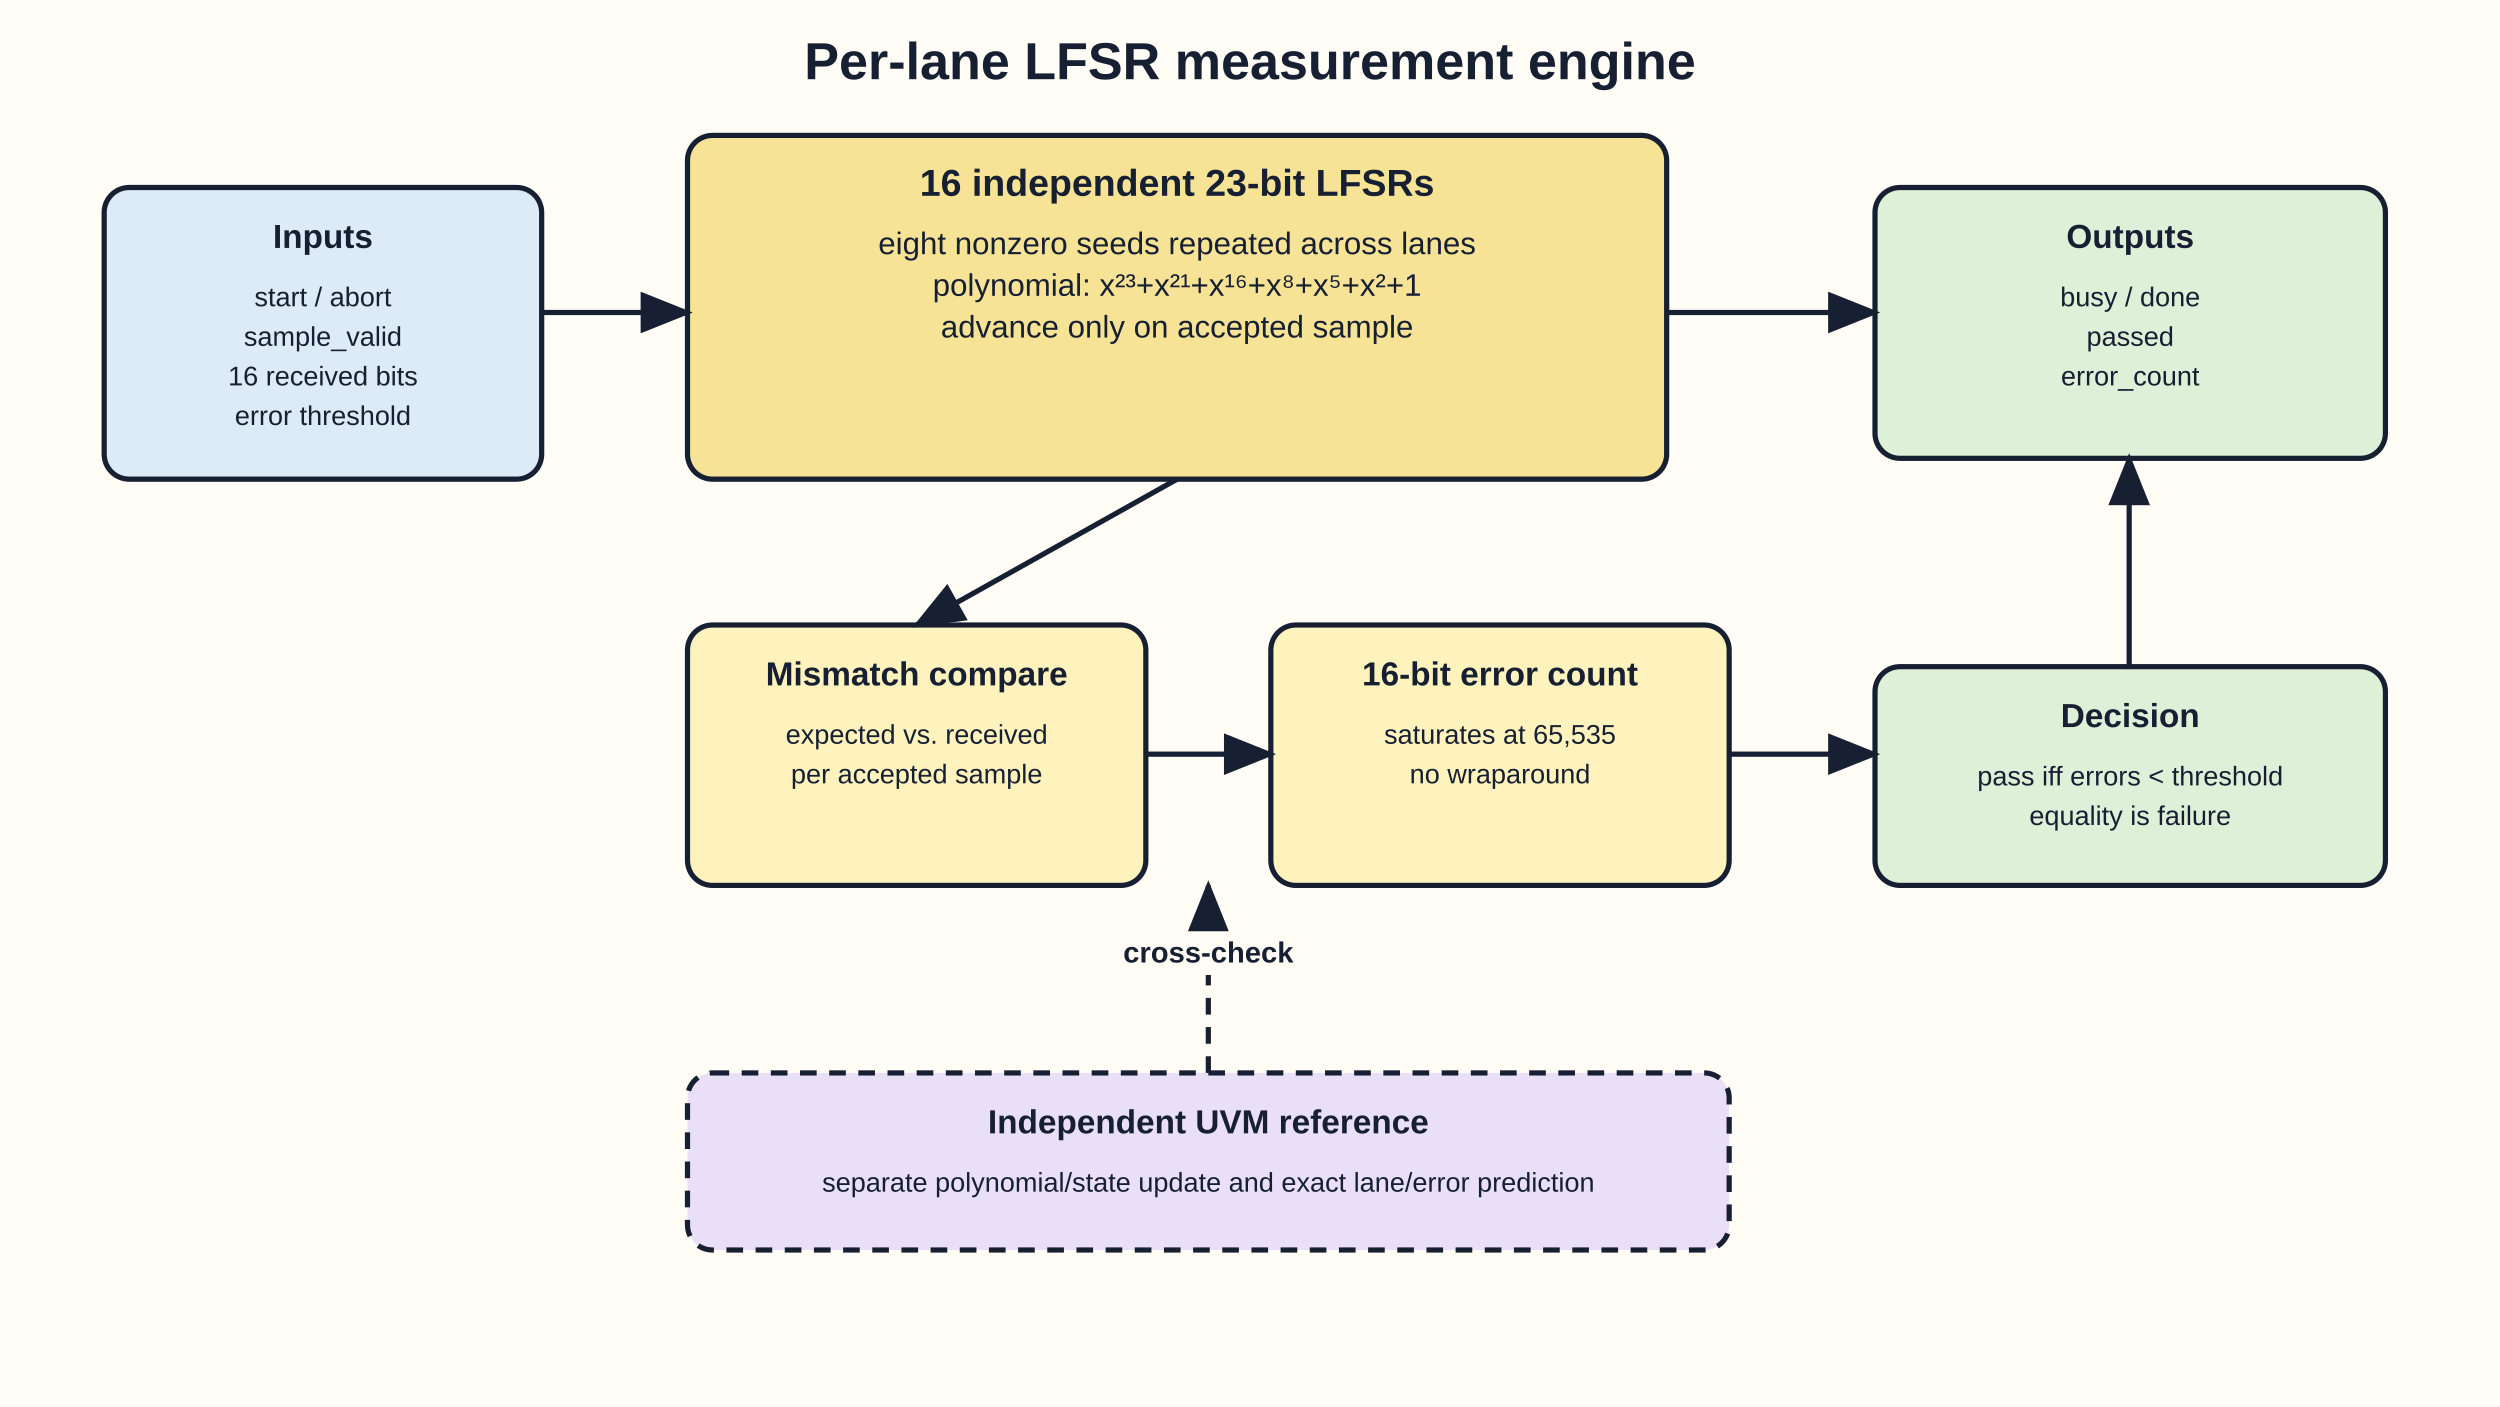
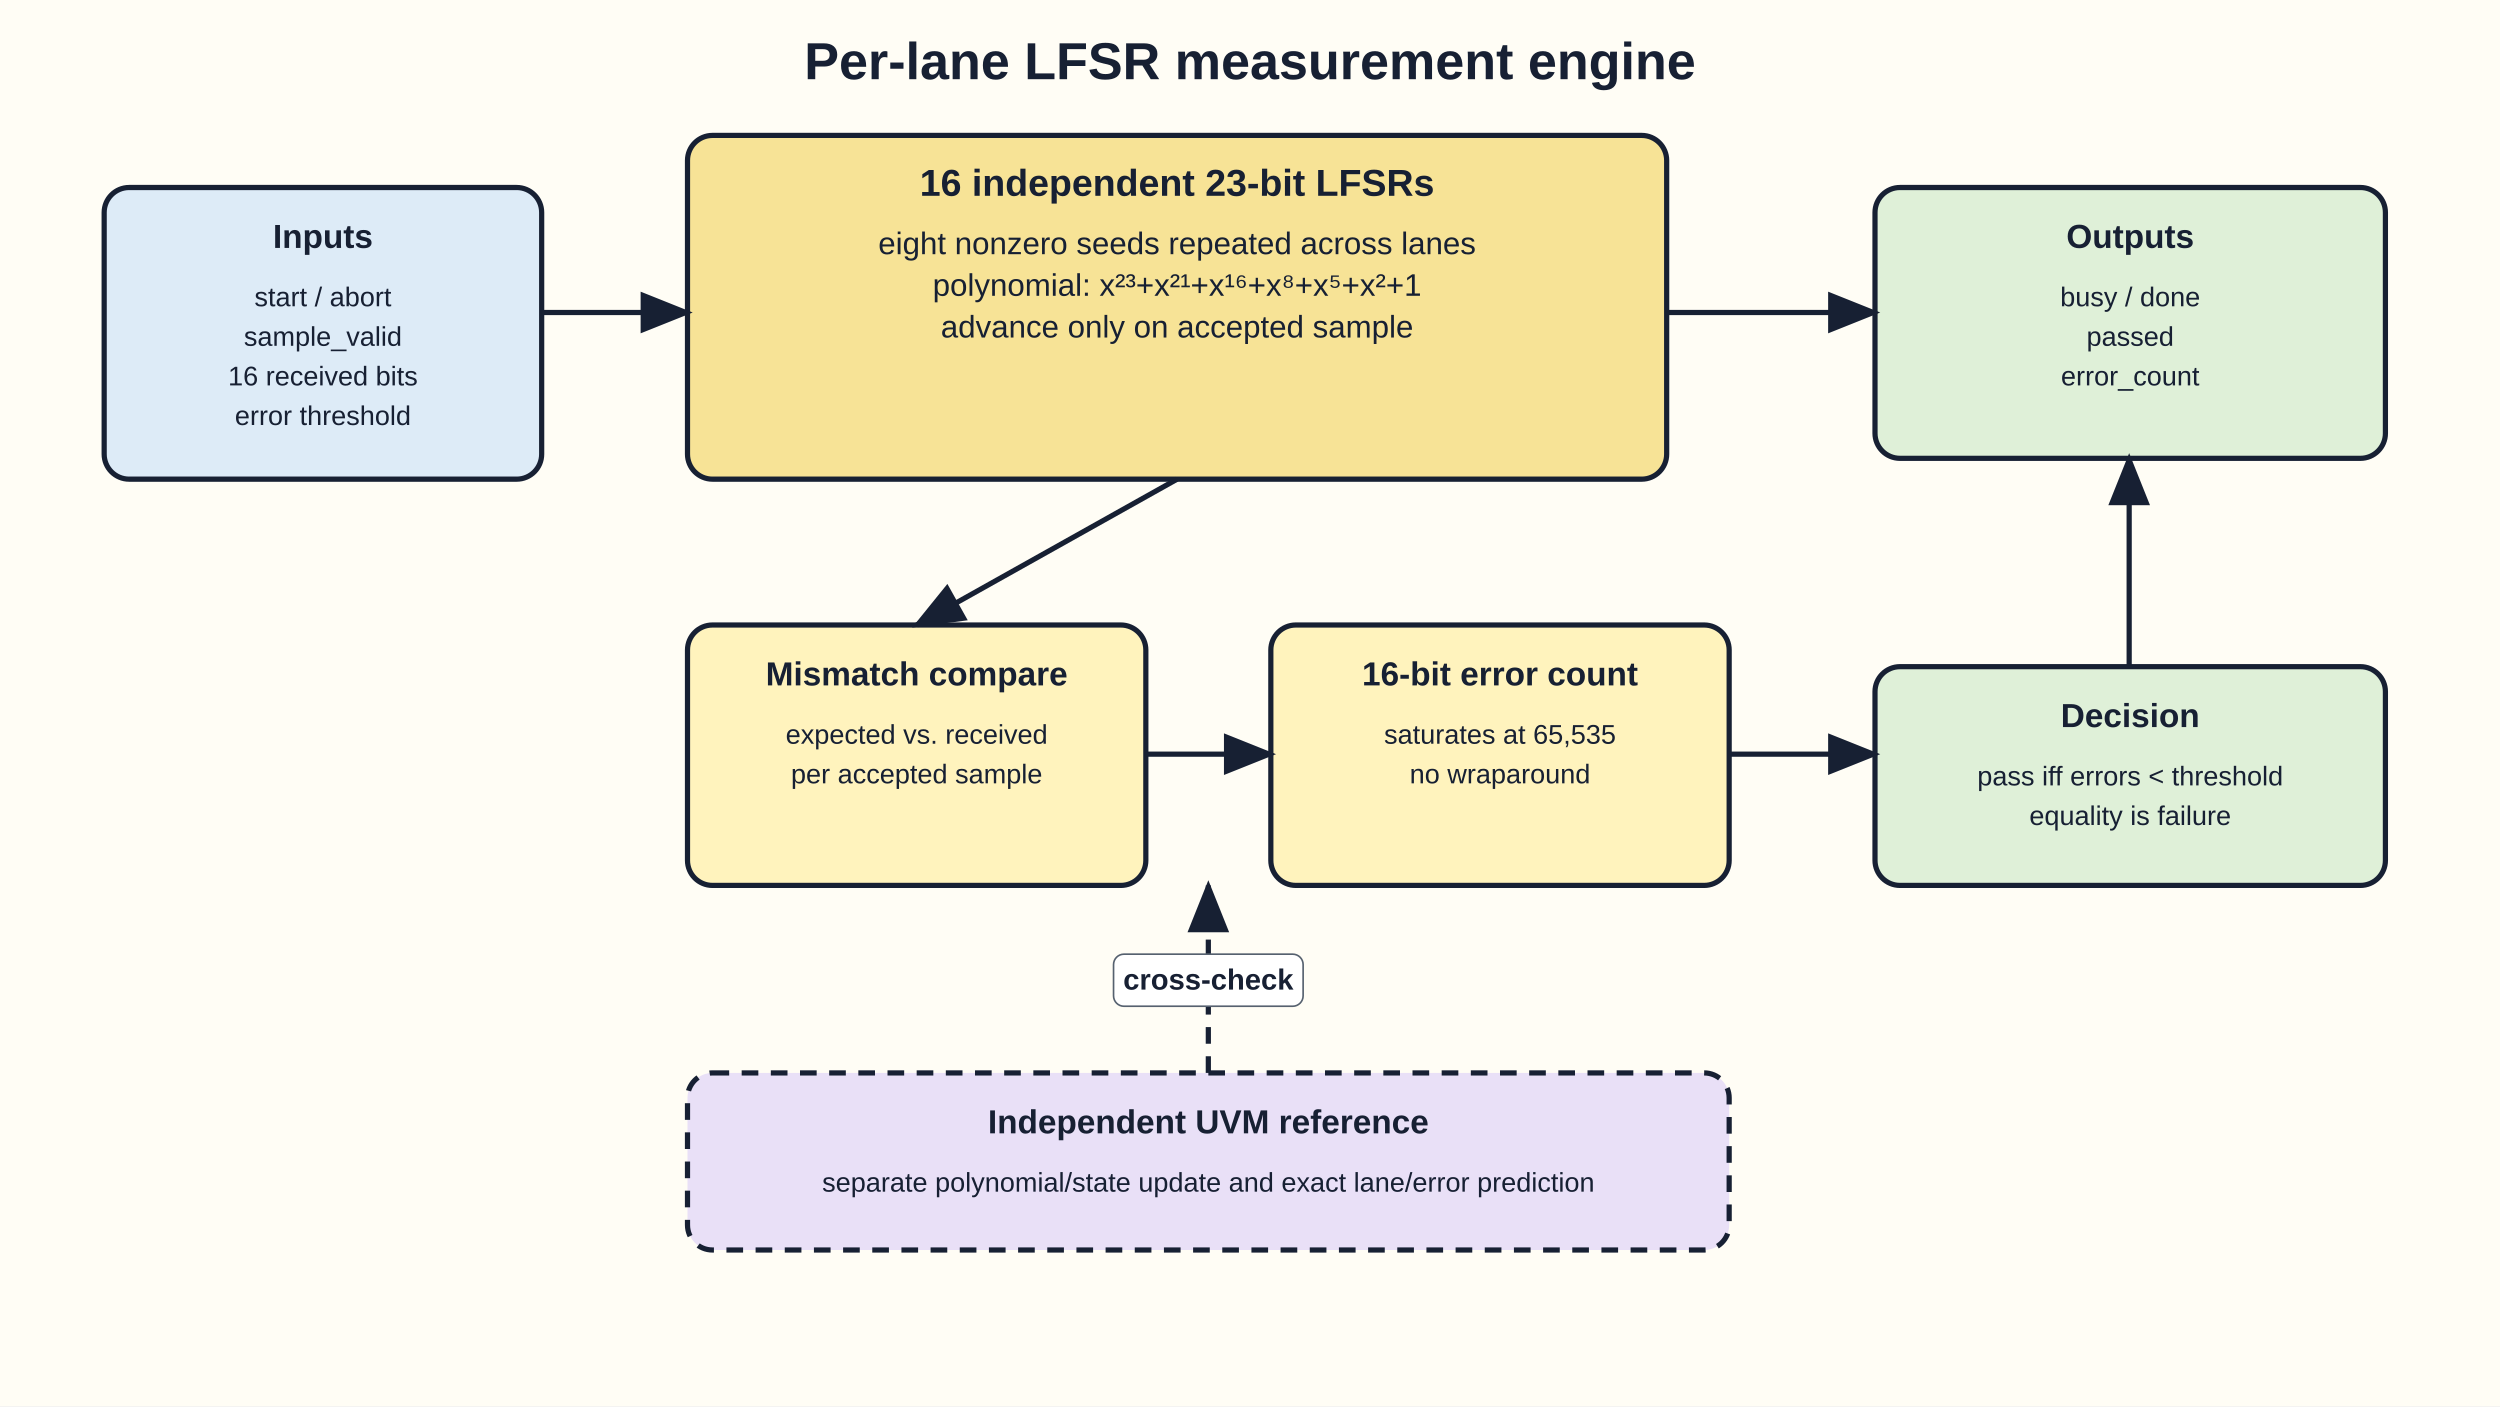
<svg xmlns="http://www.w3.org/2000/svg" width="1200" height="675" viewBox="0 0 1200 675">
  <defs>
    <marker id="arrow" markerWidth="10" markerHeight="8" refX="9" refY="4" orient="auto" markerUnits="strokeWidth">
      <path d="M0,0 L10,4 L0,8 Z" fill="#172033" />
    </marker>
  </defs>
  <rect width="1200" height="675" fill="#FFFDF5" />
  <text x="600.0" y="38" text-anchor="middle" font-family="Arial, Helvetica, sans-serif" font-size="25" font-weight="bold" fill="#172033">Per-lane LFSR measurement engine</text>
  <rect x="50" y="90" width="210" height="140" rx="12" fill="#DDEBF7" stroke="#172033" stroke-width="2.5" />
  <text x="155.0" y="119" text-anchor="middle" font-family="Arial, Helvetica, sans-serif" font-size="16" font-weight="bold" fill="#172033">Inputs</text>
  <text x="155.0" y="147" text-anchor="middle" font-family="Arial, Helvetica, sans-serif" font-size="13" font-weight="normal" fill="#172033">start / abort</text>
  <text x="155.0" y="166" text-anchor="middle" font-family="Arial, Helvetica, sans-serif" font-size="13" font-weight="normal" fill="#172033">sample_valid</text>
  <text x="155.0" y="185" text-anchor="middle" font-family="Arial, Helvetica, sans-serif" font-size="13" font-weight="normal" fill="#172033">16 received bits</text>
  <text x="155.0" y="204" text-anchor="middle" font-family="Arial, Helvetica, sans-serif" font-size="13" font-weight="normal" fill="#172033">error threshold</text>
  <rect x="330" y="65" width="470" height="165" rx="12" fill="#F7E396" stroke="#172033" stroke-width="2.5" />
  <text x="565.0" y="94" text-anchor="middle" font-family="Arial, Helvetica, sans-serif" font-size="18" font-weight="bold" fill="#172033">16 independent 23-bit LFSRs</text>
  <text x="565.0" y="122" text-anchor="middle" font-family="Arial, Helvetica, sans-serif" font-size="15" font-weight="normal" fill="#172033">eight nonzero seeds repeated across lanes</text>
  <text x="565.0" y="142" text-anchor="middle" font-family="Arial, Helvetica, sans-serif" font-size="15" font-weight="normal" fill="#172033">polynomial: x²³+x²¹+x¹⁶+x⁸+x⁵+x²+1</text>
  <text x="565.0" y="162" text-anchor="middle" font-family="Arial, Helvetica, sans-serif" font-size="15" font-weight="normal" fill="#172033">advance only on accepted sample</text>
  <rect x="330" y="300" width="220" height="125" rx="12" fill="#FFF3BD" stroke="#172033" stroke-width="2.5" />
  <text x="440.0" y="329" text-anchor="middle" font-family="Arial, Helvetica, sans-serif" font-size="16" font-weight="bold" fill="#172033">Mismatch compare</text>
  <text x="440.0" y="357" text-anchor="middle" font-family="Arial, Helvetica, sans-serif" font-size="13" font-weight="normal" fill="#172033">expected vs. received</text>
  <text x="440.0" y="376" text-anchor="middle" font-family="Arial, Helvetica, sans-serif" font-size="13" font-weight="normal" fill="#172033">per accepted sample</text>
  <rect x="610" y="300" width="220" height="125" rx="12" fill="#FFF3BD" stroke="#172033" stroke-width="2.5" />
  <text x="720.0" y="329" text-anchor="middle" font-family="Arial, Helvetica, sans-serif" font-size="16" font-weight="bold" fill="#172033">16-bit error count</text>
  <text x="720.0" y="357" text-anchor="middle" font-family="Arial, Helvetica, sans-serif" font-size="13" font-weight="normal" fill="#172033">saturates at 65,535</text>
  <text x="720.0" y="376" text-anchor="middle" font-family="Arial, Helvetica, sans-serif" font-size="13" font-weight="normal" fill="#172033">no wraparound</text>
  <rect x="900" y="90" width="245" height="130" rx="12" fill="#DFF0D8" stroke="#172033" stroke-width="2.5" />
  <text x="1022.5" y="119" text-anchor="middle" font-family="Arial, Helvetica, sans-serif" font-size="16" font-weight="bold" fill="#172033">Outputs</text>
  <text x="1022.5" y="147" text-anchor="middle" font-family="Arial, Helvetica, sans-serif" font-size="13" font-weight="normal" fill="#172033">busy / done</text>
  <text x="1022.5" y="166" text-anchor="middle" font-family="Arial, Helvetica, sans-serif" font-size="13" font-weight="normal" fill="#172033">passed</text>
  <text x="1022.5" y="185" text-anchor="middle" font-family="Arial, Helvetica, sans-serif" font-size="13" font-weight="normal" fill="#172033">error_count</text>
  <rect x="900" y="320" width="245" height="105" rx="12" fill="#DFF0D8" stroke="#172033" stroke-width="2.5" />
  <text x="1022.5" y="349" text-anchor="middle" font-family="Arial, Helvetica, sans-serif" font-size="16" font-weight="bold" fill="#172033">Decision</text>
  <text x="1022.5" y="377" text-anchor="middle" font-family="Arial, Helvetica, sans-serif" font-size="13" font-weight="normal" fill="#172033">pass iff errors &lt; threshold</text>
  <text x="1022.5" y="396" text-anchor="middle" font-family="Arial, Helvetica, sans-serif" font-size="13" font-weight="normal" fill="#172033">equality is failure</text>
  <rect x="330" y="515" width="500" height="85" rx="12" fill="#E9E0F7" stroke="#172033" stroke-width="2.5" stroke-dasharray="8 6" />
  <text x="580.0" y="544" text-anchor="middle" font-family="Arial, Helvetica, sans-serif" font-size="16" font-weight="bold" fill="#172033">Independent UVM reference</text>
  <text x="580.0" y="572" text-anchor="middle" font-family="Arial, Helvetica, sans-serif" font-size="13" font-weight="normal" fill="#172033">separate polynomial/state update and exact lane/error prediction</text>
  <path d="M 260 150 L 330 150" fill="none" stroke="#172033" stroke-width="2.5" marker-end="url(#arrow)" />
  <path d="M 800 150 L 900 150" fill="none" stroke="#172033" stroke-width="2.5" marker-end="url(#arrow)" />
  <path d="M 565 230 L 440 300" fill="none" stroke="#172033" stroke-width="2.5" marker-end="url(#arrow)" />
  <path d="M 550 362 L 610 362" fill="none" stroke="#172033" stroke-width="2.5" marker-end="url(#arrow)" />
  <path d="M 830 362 L 900 362" fill="none" stroke="#172033" stroke-width="2.5" marker-end="url(#arrow)" />
  <path d="M 1022 320 L 1022 220" fill="none" stroke="#172033" stroke-width="2.5" marker-end="url(#arrow)" />
  <path d="M 580 515 L 580 425" fill="none" stroke="#172033" stroke-width="2.5" marker-end="url(#arrow)" stroke-dasharray="8 6" />
-   <rect x="536.0" y="447.0" width="88" height="21" fill="#FFFDF5" />
-   <text x="580.0" y="462.0" text-anchor="middle" font-family="Arial, Helvetica, sans-serif" font-size="14" font-weight="bold" fill="#172033">cross-check</text>
+   <rect x="534.5" y="458.0" width="91" height="25" rx="5" fill="#ffffff" stroke="#56616F" stroke-width="0.8" />
+   <text x="580.0" y="475.0" text-anchor="middle" font-family="Arial, Helvetica, sans-serif" font-size="14" font-weight="bold" fill="#172033">cross-check</text>
</svg>
